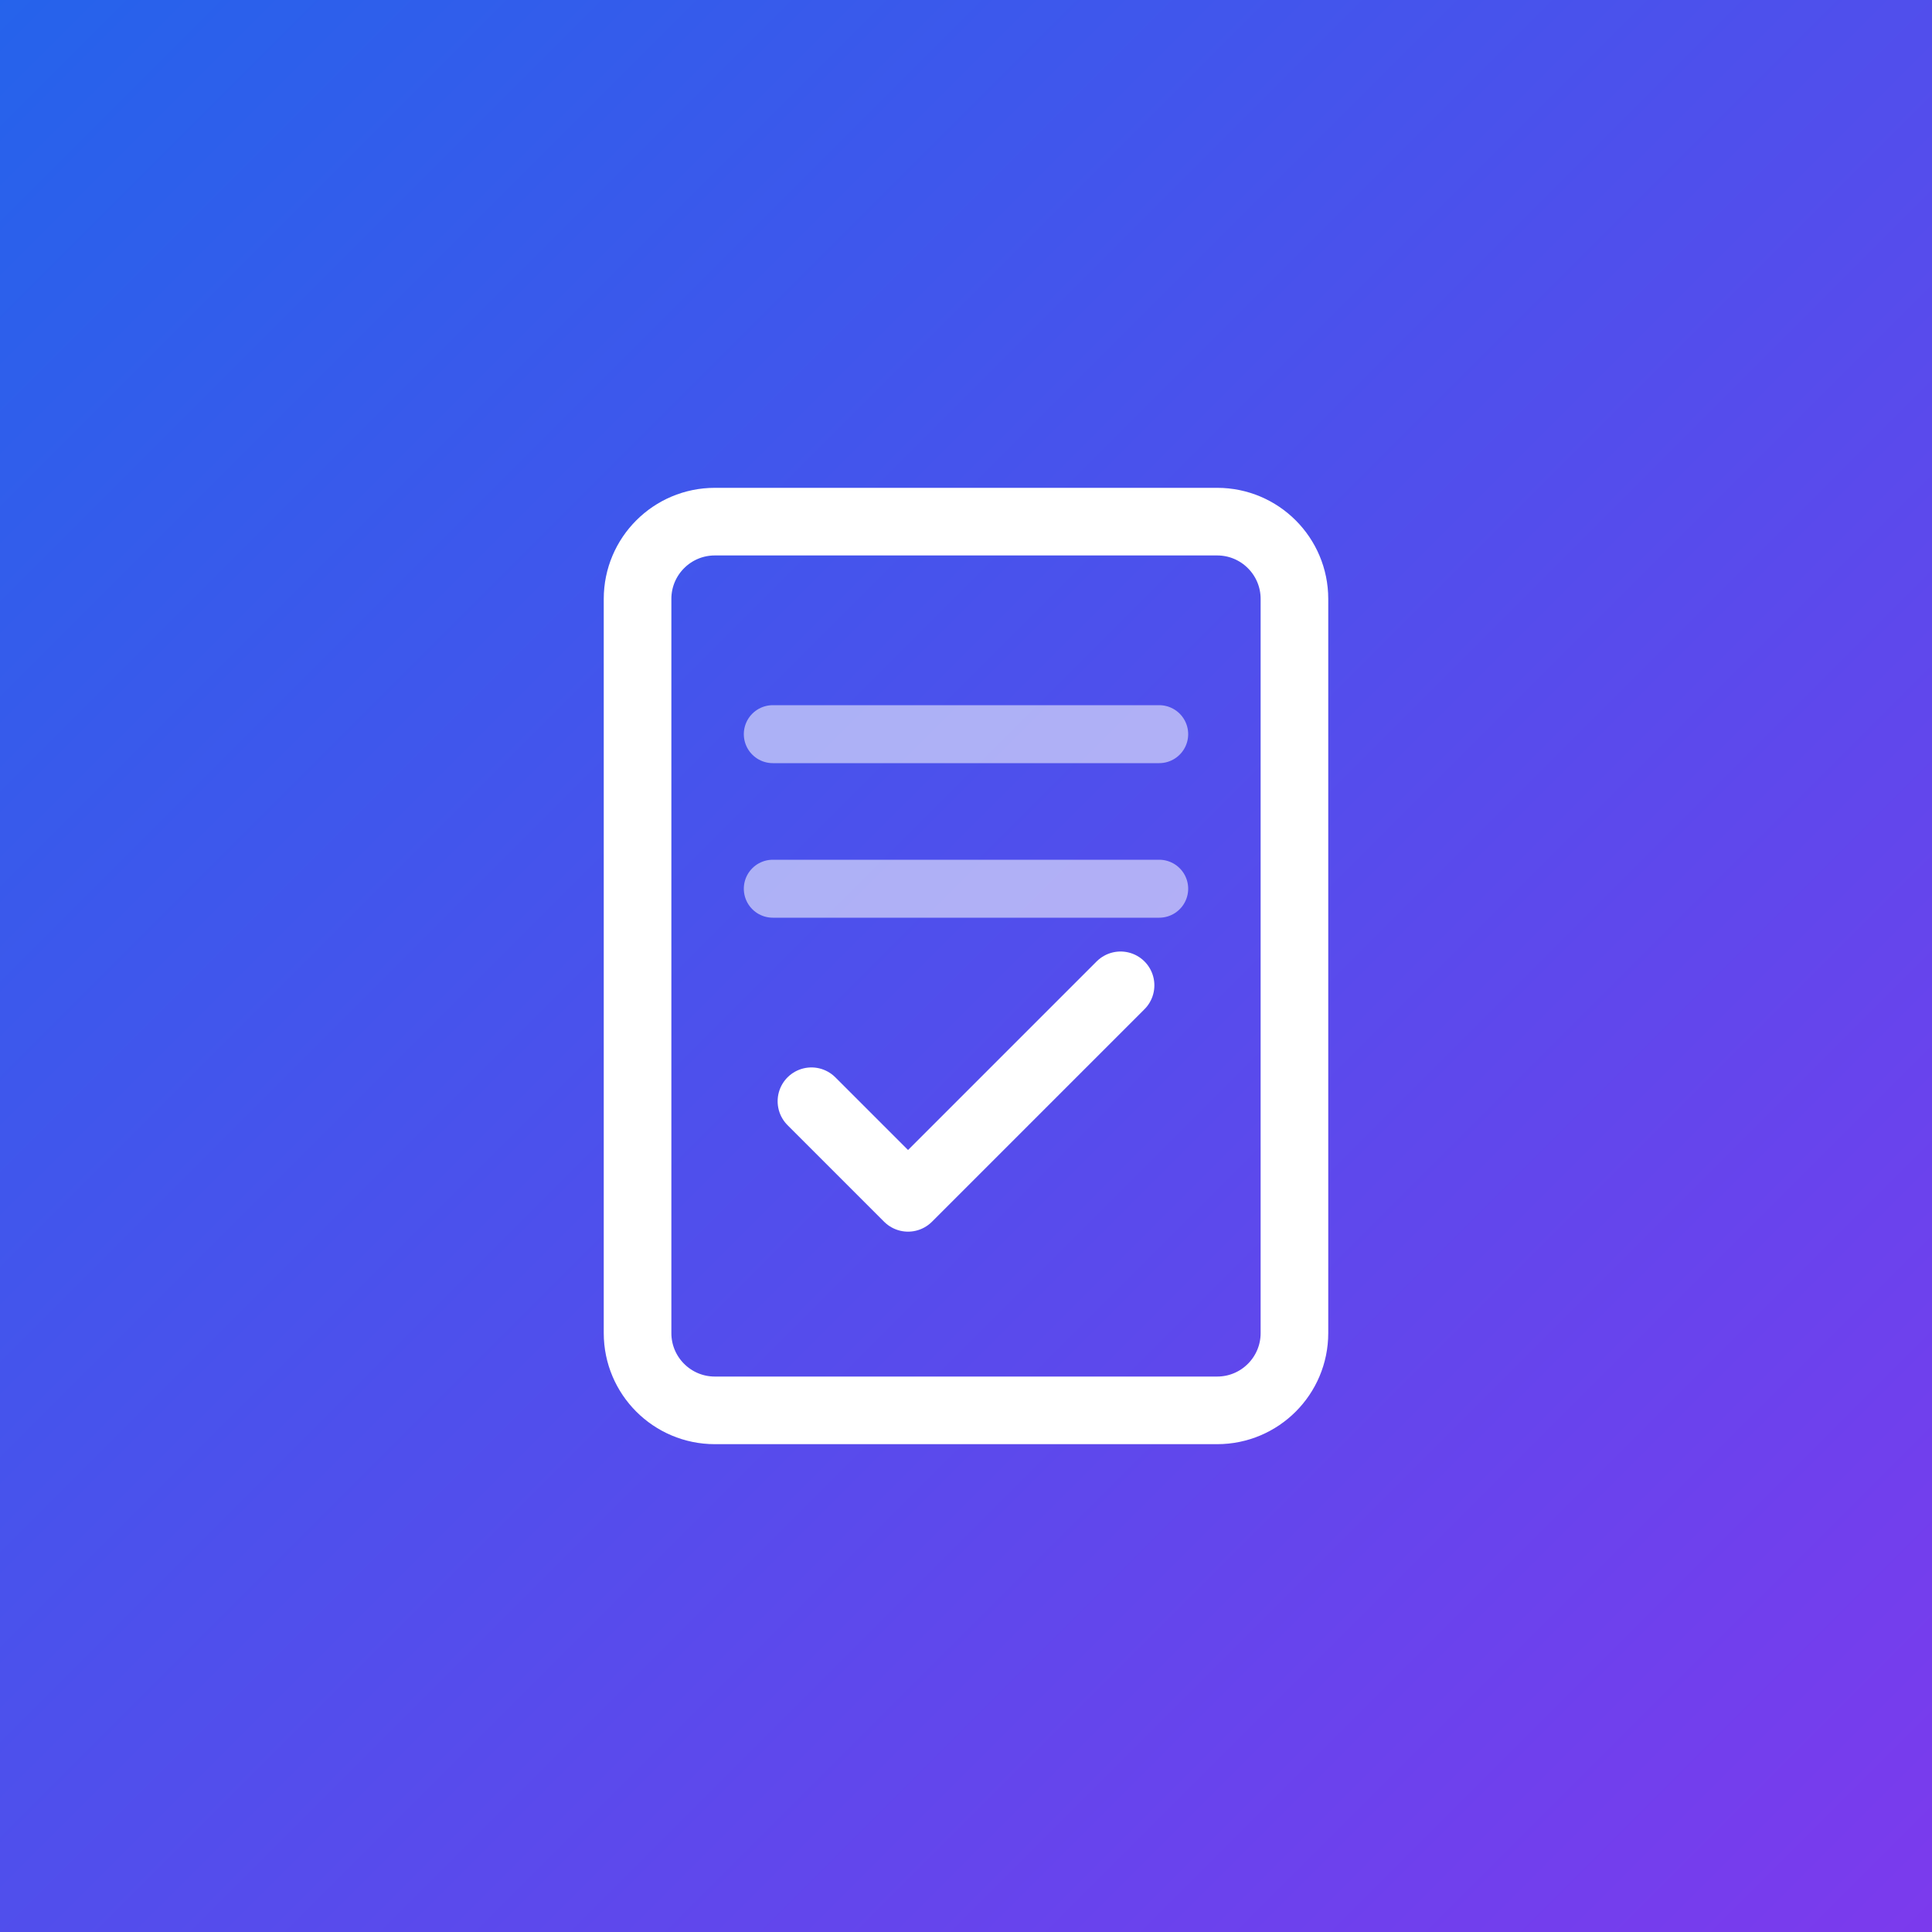
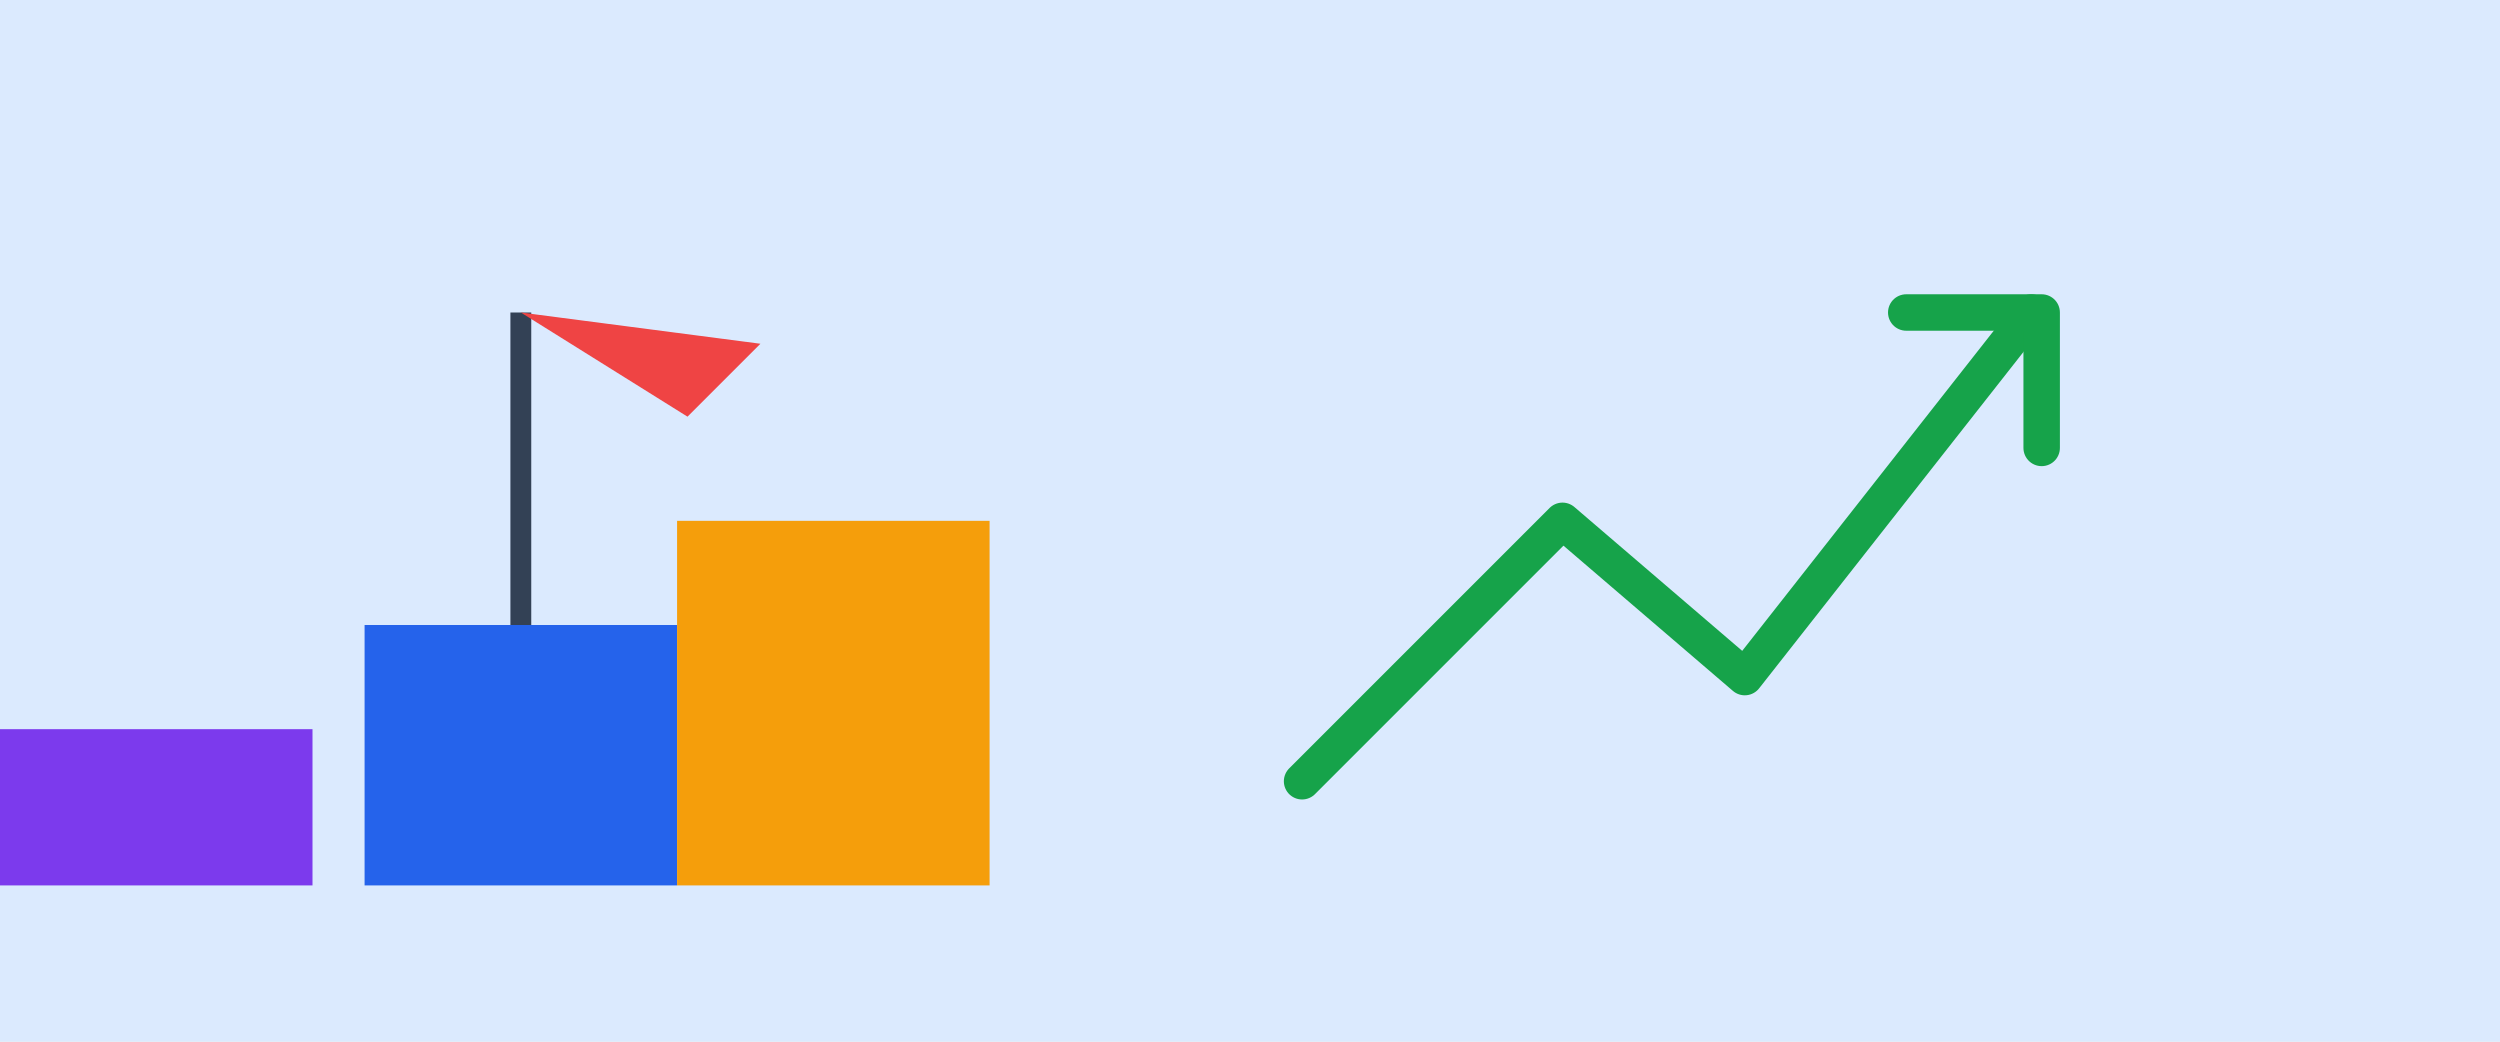
- <svg xmlns="http://www.w3.org/2000/svg" viewBox="0 0 200 200" role="img" aria-label="Concours blancs : les préparer et en tirer parti">
-   <defs>
-     <linearGradient id="g" x1="0" y1="0" x2="1" y2="1">
-       <stop offset="0" stop-color="#2563eb" />
-       <stop offset="1" stop-color="#7c3aed" />
-     </linearGradient>
-   </defs>
-   <rect width="200" height="200" fill="url(#g)" />
-   <g transform="translate(100 100)">
-     <rect x="-34" y="-46" width="68" height="92" rx="8" fill="none" stroke="#ffffff" stroke-width="7" stroke-linecap="round" stroke-linejoin="round" />
-     <line x1="-20" y1="-24" x2="20" y2="-24" fill="none" stroke="rgba(255,255,255,.55)" stroke-width="6" stroke-linecap="round" stroke-linejoin="round" />
-     <line x1="-20" y1="-8" x2="20" y2="-8" fill="none" stroke="rgba(255,255,255,.55)" stroke-width="6" stroke-linecap="round" stroke-linejoin="round" />
-     <path d="M -16 14 l 10 10 l 22 -22" fill="none" stroke="#ffffff" stroke-width="7" stroke-linecap="round" stroke-linejoin="round" />
-   </g>
+ <svg xmlns="http://www.w3.org/2000/svg" viewBox="0 0 480 200" role="img" aria-label="Préparer un concours blanc">
+   <rect width="480" height="200" fill="#dbeafe" />
+   <rect x="70" y="120" width="60" height="50" fill="#2563eb" />
+   <rect x="0" y="140" width="60" height="30" fill="#7c3aed" />
+   <rect x="130" y="100" width="60" height="70" fill="#f59e0b" />
+   <line x1="100" y1="120" x2="100" y2="60" stroke="#334155" stroke-width="4" />
+   <path d="M 100 60 l 46 6 l -14 14 z" fill="#ef4444" />
+   <path d="M 250 150 L 300 100 L 335 130 L 390 60" fill="none" stroke="#16a34a" stroke-width="7" stroke-linecap="round" stroke-linejoin="round" />
+   <path d="M 366 60 h 26 v 26" fill="none" stroke="#16a34a" stroke-width="7" stroke-linecap="round" stroke-linejoin="round" />
</svg>
